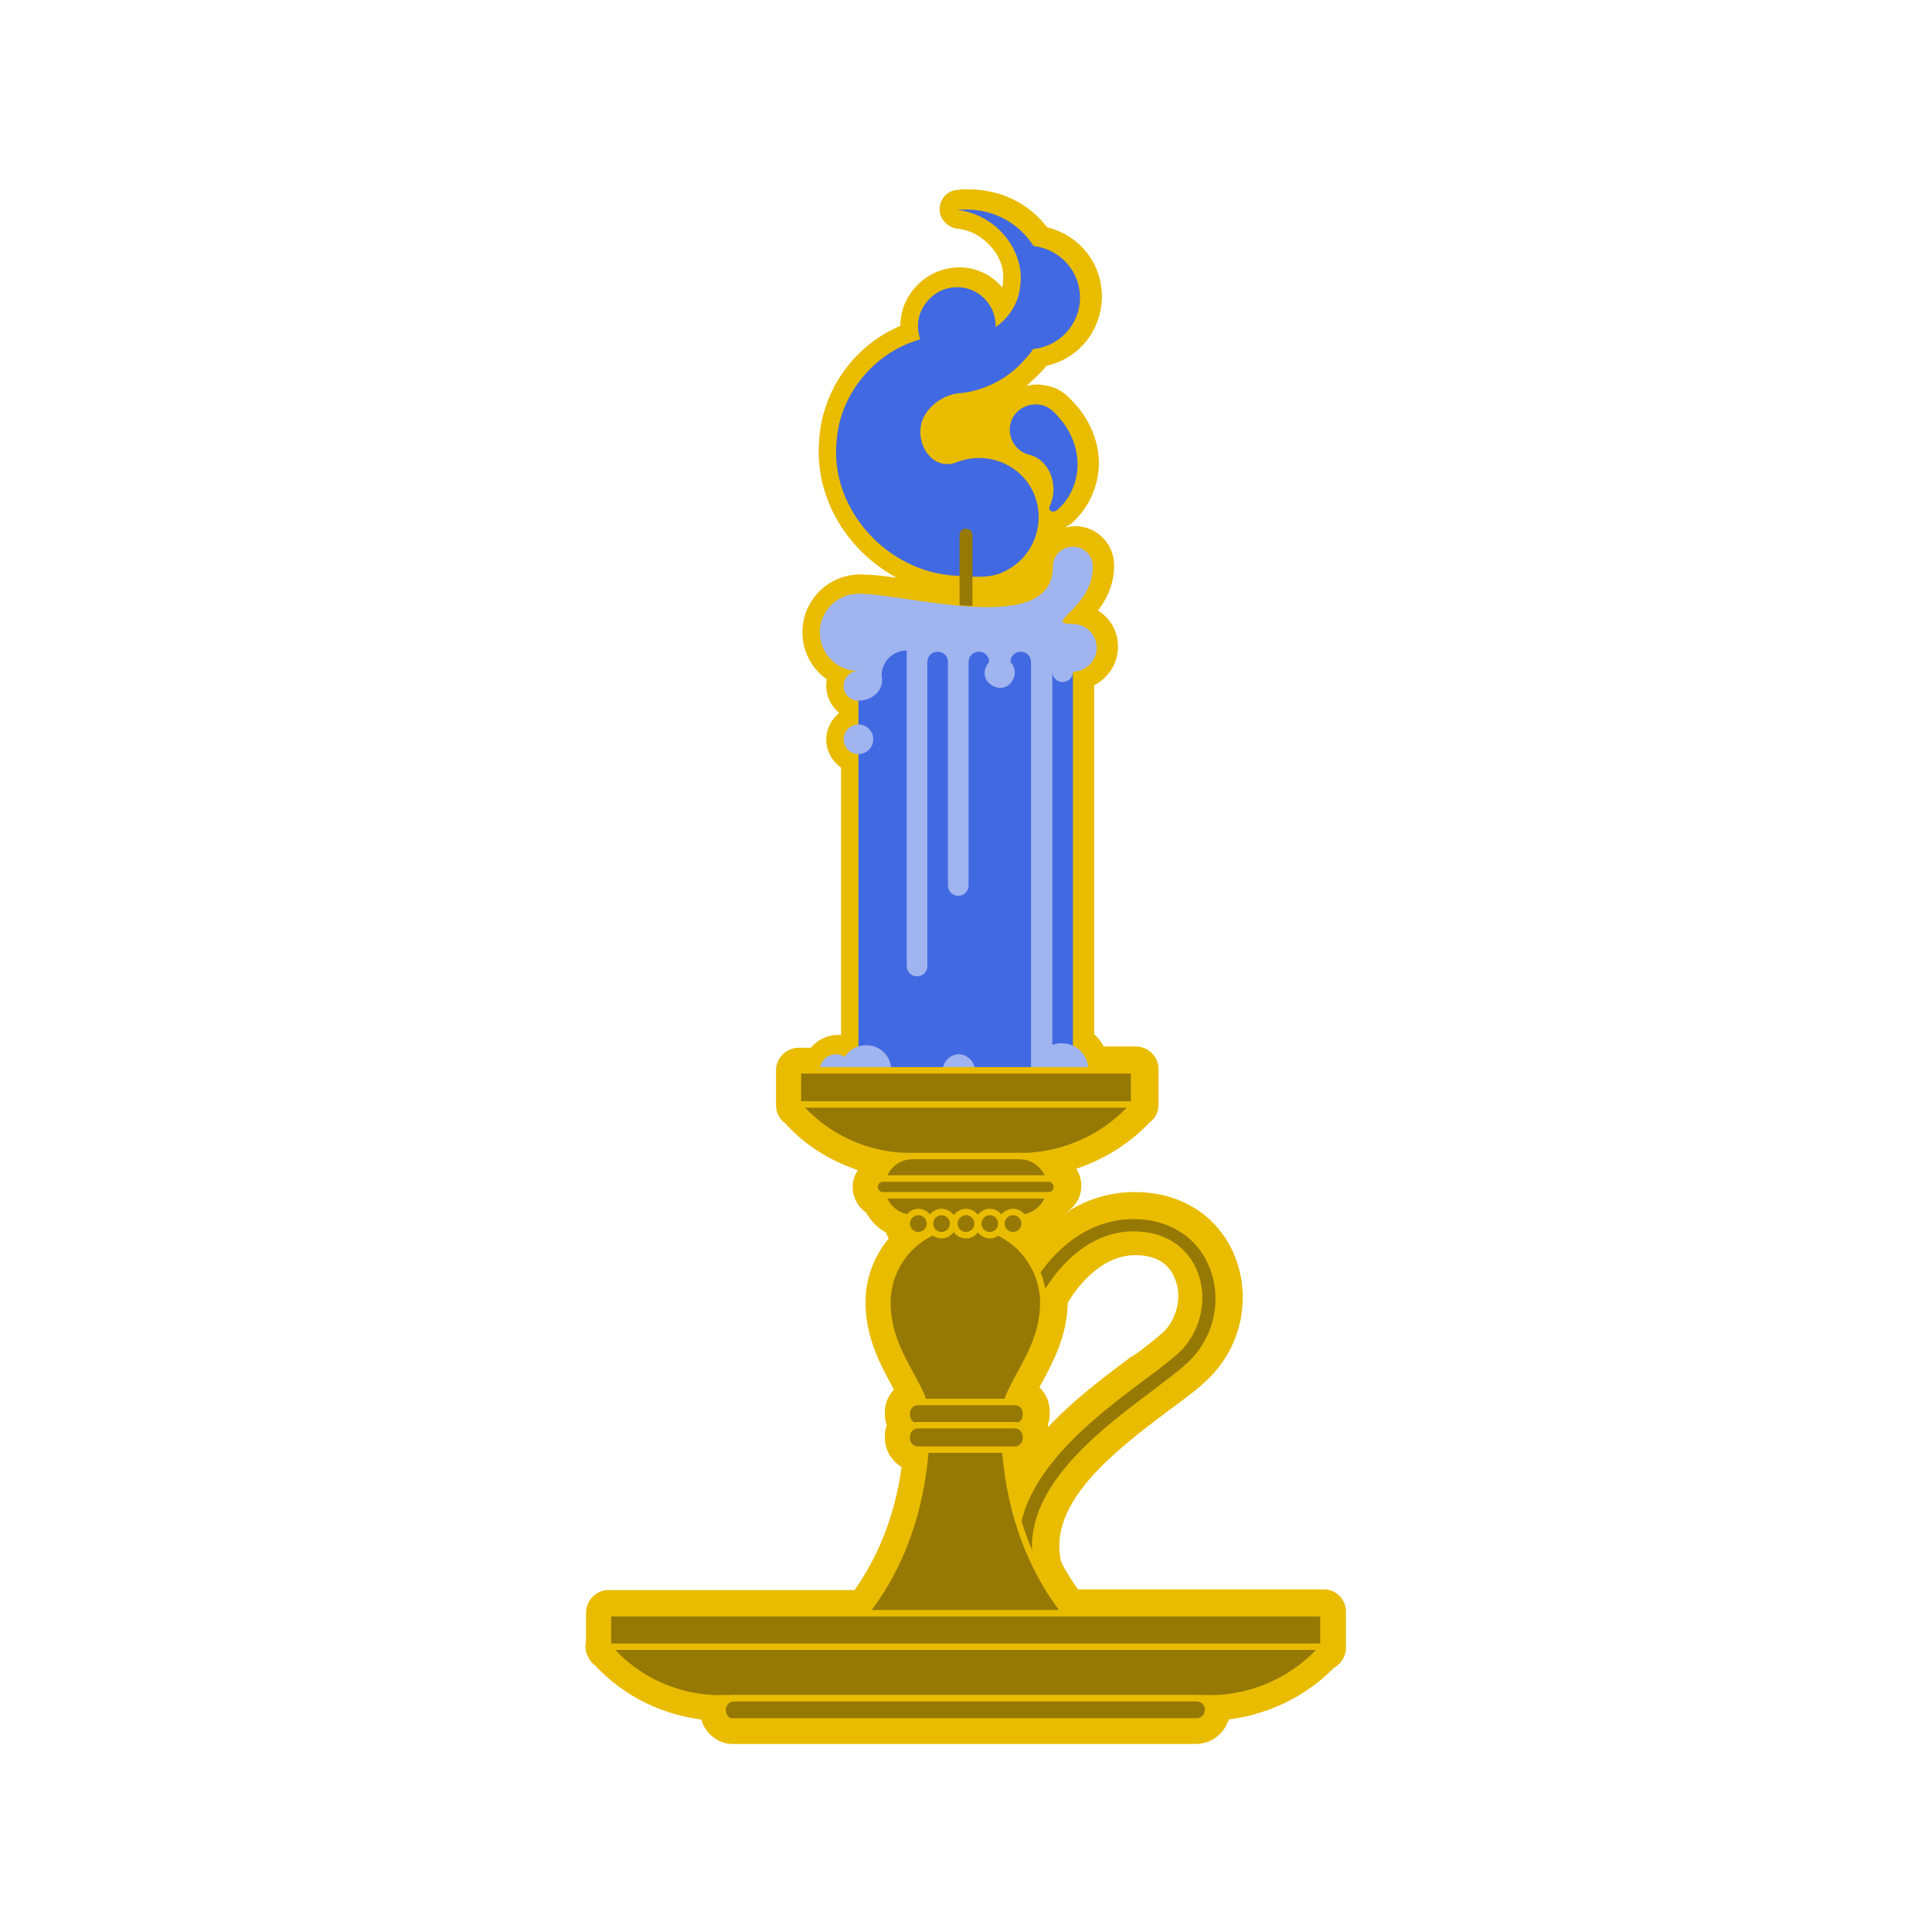
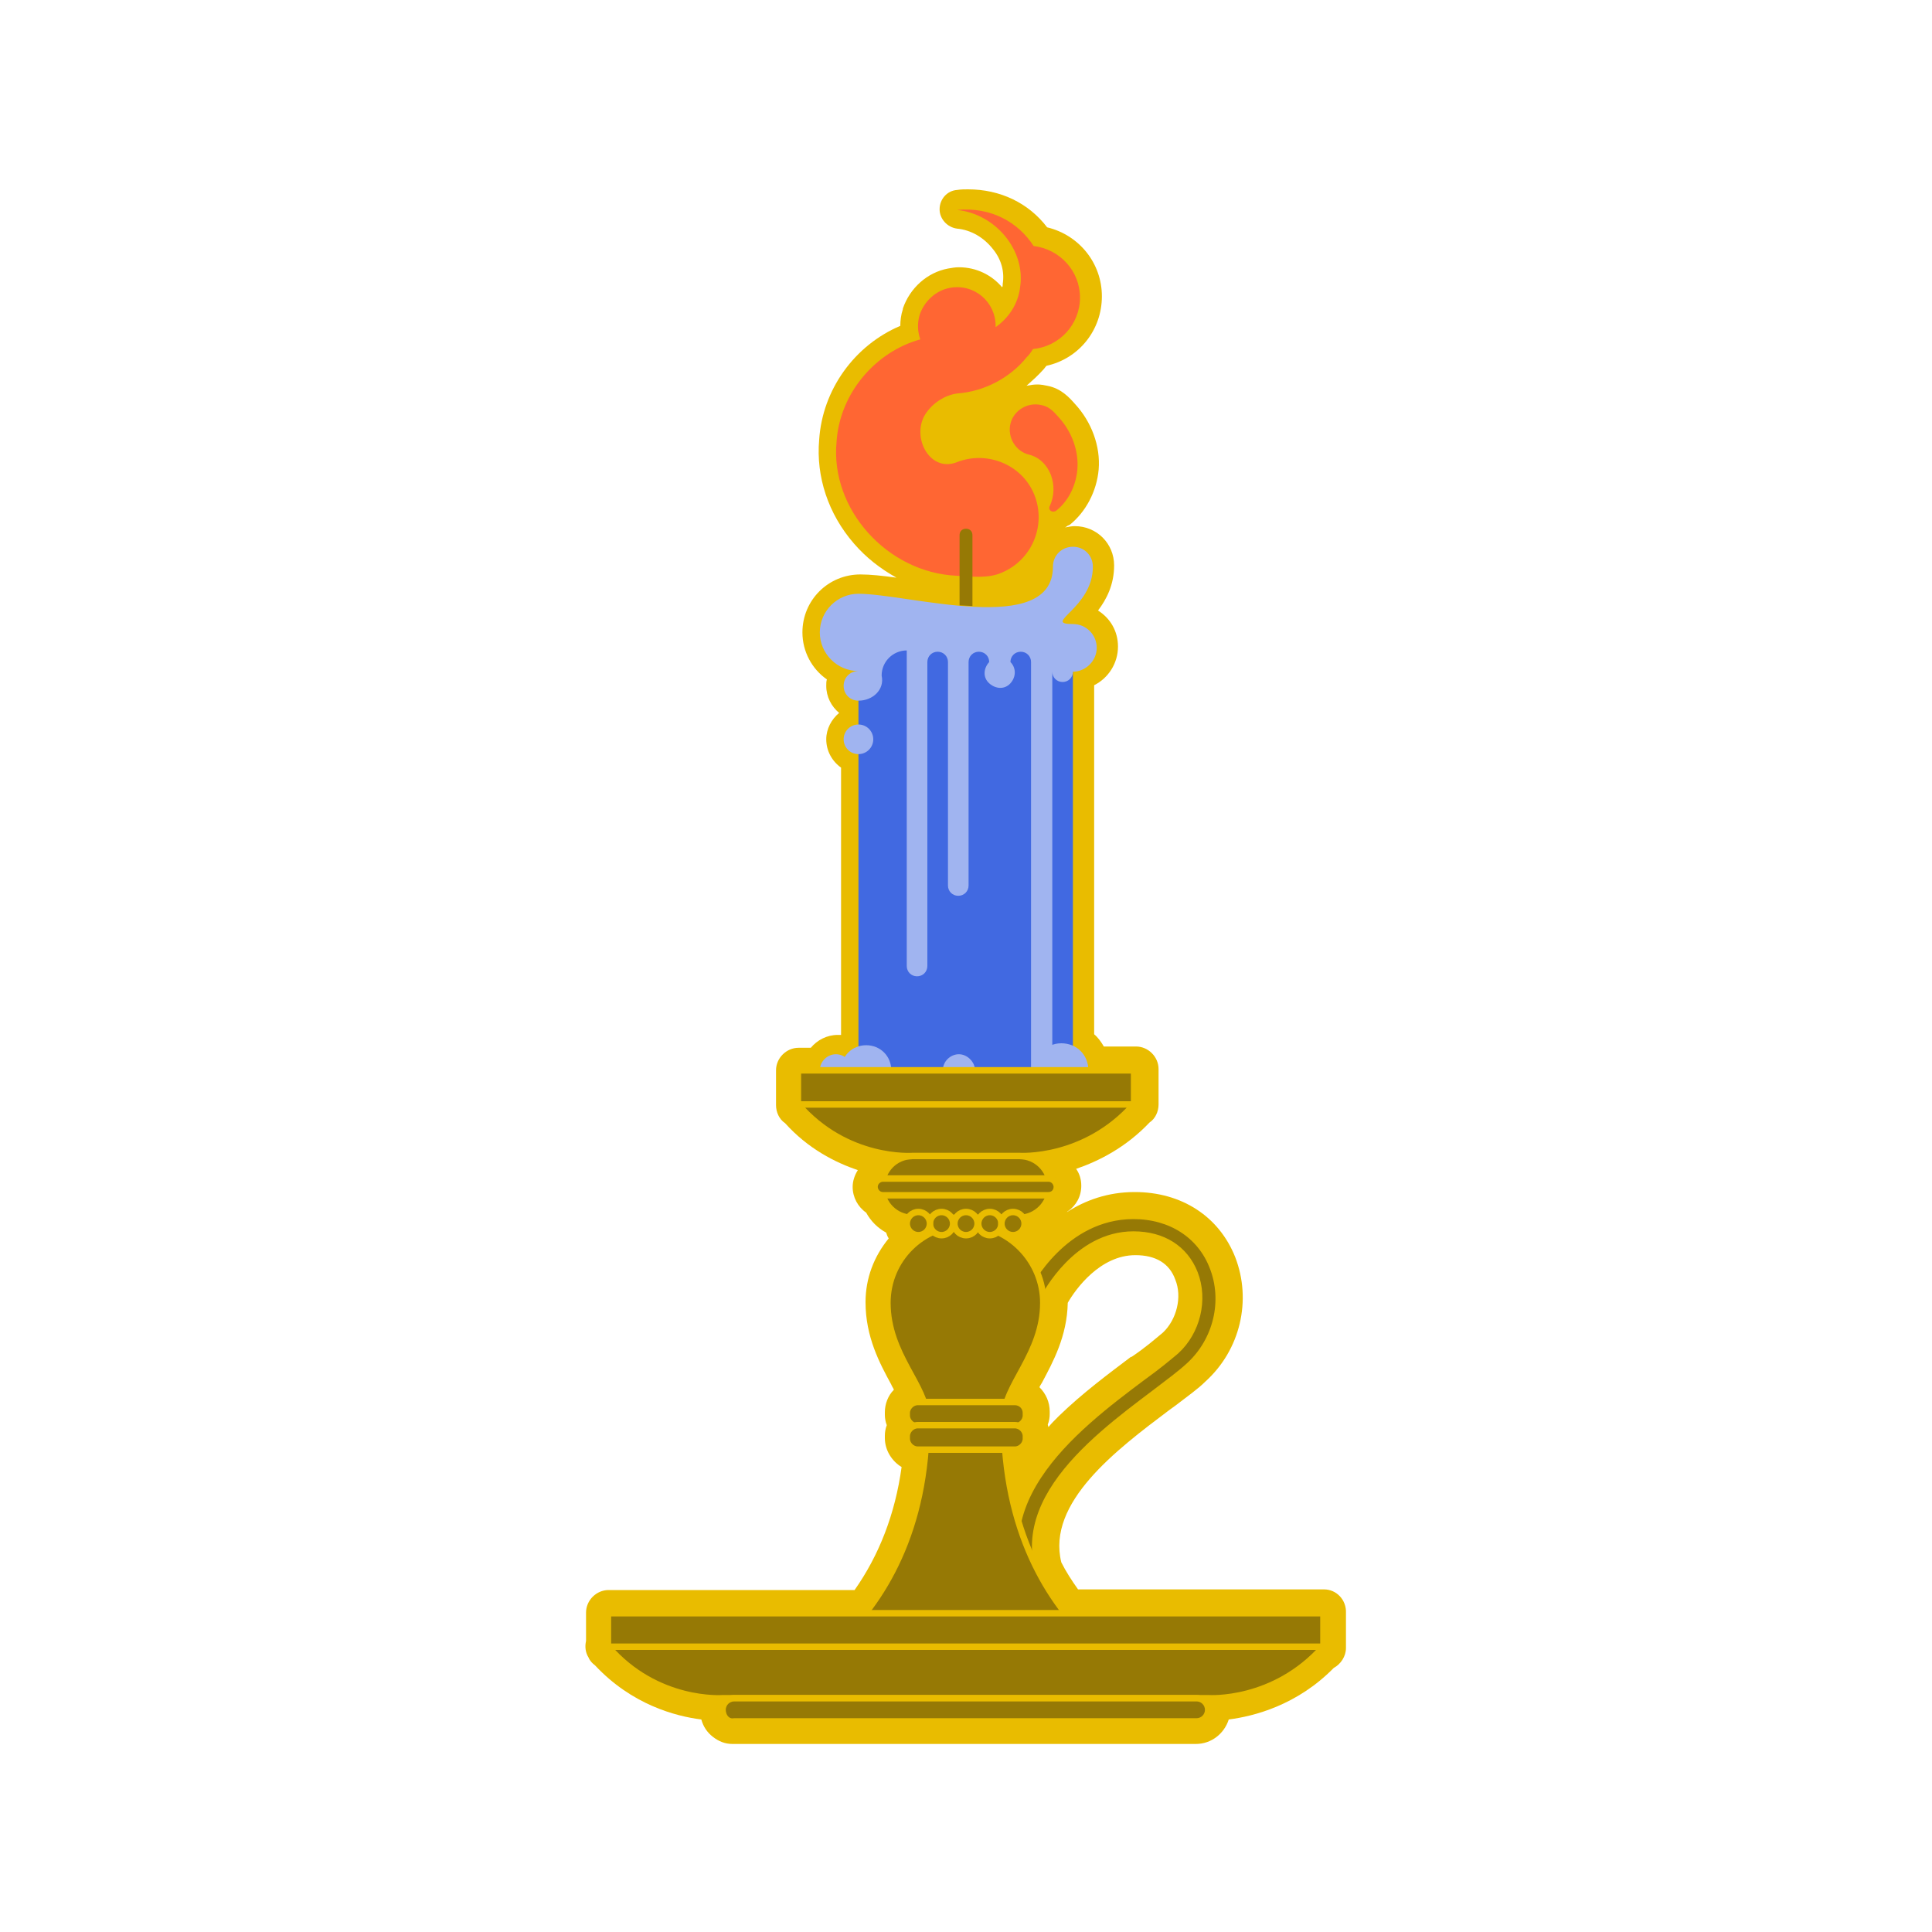
<svg xmlns="http://www.w3.org/2000/svg" version="1.1" id="레이어_1" x="0px" y="0px" viewBox="0 0 300 300" style="enable-background:new 0 0 300 300;" xml:space="preserve">
  <style type="text/css">
	.st0{fill:#E9BC00;}
	.st1{fill:#967905;stroke:#E9BC00;stroke-linecap:round;stroke-linejoin:round;stroke-miterlimit:10;}
	.st2{fill:#4169E1;}
	.st3{fill:#A0B4F0;}
- 	.st4{fill:#967905;}
+ 	.st4{fill:#FF6633;}
+ 	.st5{fill:#967905;}
</style>
-   <path class="st0" d="M205.6,246.8h-38.2c-1-1.4-1.9-2.8-2.6-4.2c-2.3-9.3,8.6-17.5,16.7-23.6l1.1-0.8c1.8-1.4,3.4-2.5,4.6-3.7  c5.4-4.9,7.2-12.6,4.6-19.3c-2.5-6.3-8.3-10.1-15.6-10.1c-4.2,0-7.7,1.3-10.5,3.1c0,0,0-0.1,0.1-0.1c1.3-0.9,2.1-2.3,2.1-4  c0-1-0.3-1.9-0.8-2.6c3.5-1.2,7.7-3.3,11.4-7.2c0.9-0.6,1.4-1.7,1.4-2.8V166c0-1.9-1.6-3.5-3.5-3.5h-5c-0.4-0.7-0.9-1.4-1.5-1.9  v-54.2c2.2-1.1,3.7-3.4,3.7-6c0-2.4-1.2-4.4-3.1-5.6c1.3-1.7,2.5-4,2.5-7c0-3.4-2.7-6.1-6.1-6.1c-0.5,0-1,0.1-1.5,0.2  c0.1-0.1,0.2-0.1,0.3-0.2c0.1-0.1,0.2-0.1,0.4-0.2c2.5-2,4.2-5.2,4.5-8.6c0.3-3.6-1.1-7.4-3.7-10.2c-0.8-0.9-2.1-2.4-4.3-2.8  c-0.5-0.1-1-0.2-1.5-0.2c-0.6,0-1.2,0.1-1.7,0.2c0.9-0.8,1.8-1.6,2.6-2.5c0.2-0.2,0.3-0.4,0.5-0.6c5-1.1,8.6-5.5,8.6-10.8  c0-5.1-3.5-9.5-8.5-10.7c-2.9-3.8-7.3-5.9-12.3-5.9h0c-0.5,0-1.1,0-1.7,0.1c-1.5,0.1-2.7,1.4-2.7,3c0,1.5,1.2,2.8,2.7,3  c2.2,0.2,4.2,1.4,5.6,3.2c1.3,1.6,1.8,3.5,1.5,5.4c0,0,0,0.1,0,0.1c0,0.1,0,0.3-0.1,0.4c-1.6-1.9-4-3.1-6.7-3.1  c-0.6,0-1.1,0.1-1.7,0.2c-3.2,0.6-5.9,3-7,6.2c0,0,0,0.1,0,0.1c-0.3,0.9-0.4,1.8-0.4,2.6c-7.1,3-12.1,9.9-12.6,17.7  c-0.5,5.7,1.4,11.5,5.4,16.1c1.9,2.2,4.1,3.9,6.6,5.3c-2.2-0.3-4-0.5-5.6-0.5c-5,0-9,4-9,9c0,3,1.5,5.7,3.8,7.3  c-0.1,0.3-0.1,0.6-0.1,1c0,1.7,0.8,3.2,2,4.2c-1.2,1-2,2.5-2,4.1c0,1.8,0.9,3.4,2.3,4.4v41.5c0,0,0,0,0,0c-0.2,0-0.3,0-0.5,0  c-1.7,0-3.2,0.8-4.2,2H124c-1.9,0-3.5,1.6-3.5,3.5v5.4c0,1.1,0.5,2.2,1.4,2.8c3.6,4,7.8,6.1,11.3,7.3c-0.5,0.8-0.8,1.7-0.8,2.6  c0,1.6,0.8,3.1,2.1,4c0.7,1.3,1.8,2.4,3.1,3.1c0.1,0.3,0.2,0.6,0.4,0.9c-2.3,2.8-3.6,6.2-3.6,9.9c0,5.4,2.2,9.5,4,12.8  c0.1,0.3,0.3,0.5,0.4,0.8c-0.9,0.9-1.4,2.2-1.4,3.5v0.4c0,0.5,0.1,1.1,0.3,1.6c-0.2,0.5-0.3,1.1-0.3,1.6v0.4c0,1.9,1.1,3.6,2.6,4.5  c-1,7.3-3.5,13.7-7.3,19.1H94.5c-1.9,0-3.5,1.6-3.5,3.5v4.4c-0.2,0.9-0.1,1.8,0.4,2.6c0.2,0.5,0.6,0.9,1,1.2  c5.7,6.1,12.5,7.9,16.5,8.4c0.3,1.1,0.9,2,1.8,2.7c0.9,0.7,1.9,1.1,3,1.1c0.2,0,0.3,0,0.5,0h71.5c2.4,0,4.4-1.6,5.1-3.8  c3.9-0.5,10.6-2.2,16.3-8c1.1-0.6,1.9-1.8,1.9-3.1v-5.4C209.1,248.4,207.5,246.8,205.6,246.8z M162.8,221.6c0-0.1-0.1-0.3-0.1-0.4  c0.2-0.5,0.3-1.1,0.3-1.6v-0.4c0-1.5-0.6-2.8-1.6-3.8c0.1-0.2,0.2-0.4,0.4-0.7c1.7-3.2,3.9-7.2,4-12.4c1.2-2.1,5-7.4,10.5-7.4  c3.2,0,5.3,1.3,6.2,3.8c1.1,2.7,0.2,6.2-1.9,8.2c-1.2,1-2.8,2.4-4.9,3.8c0,0,0,0-0.1,0c-3.3,2.5-7.5,5.6-11.2,9.2  C163.7,220.6,163.2,221.1,162.8,221.6z" />
+   <path class="st0" d="M205.6,246.8h-38.2c-1-1.4-1.9-2.8-2.6-4.2c-2.3-9.3,8.6-17.5,16.7-23.6l1.1-0.8c1.8-1.4,3.4-2.5,4.6-3.7  c5.4-4.9,7.2-12.6,4.6-19.3c-2.5-6.3-8.3-10.1-15.6-10.1c-4.2,0-7.7,1.3-10.5,3.1c0,0,0-0.1,0.1-0.1c1.3-0.9,2.1-2.3,2.1-4  c0-1-0.3-1.9-0.8-2.6c3.5-1.2,7.7-3.3,11.4-7.2c0.9-0.6,1.4-1.7,1.4-2.8V166c0-1.9-1.6-3.5-3.5-3.5h-5c-0.4-0.7-0.9-1.4-1.5-1.9  v-54.2c2.2-1.1,3.7-3.4,3.7-6c0-2.4-1.2-4.4-3.1-5.6c1.3-1.7,2.5-4,2.5-7c0-3.4-2.7-6.1-6.1-6.1c-0.5,0-1,0.1-1.5,0.2  c0.1-0.1,0.2-0.1,0.3-0.2s0.2-0.1,0.4-0.2c2.5-2,4.2-5.2,4.5-8.6c0.3-3.6-1.1-7.4-3.7-10.2c-0.8-0.9-2.1-2.4-4.3-2.8  c-0.5-0.1-1-0.2-1.5-0.2c-0.6,0-1.2,0.1-1.7,0.2c0.9-0.8,1.8-1.6,2.6-2.5c0.2-0.2,0.3-0.4,0.5-0.6c5-1.1,8.6-5.5,8.6-10.8  c0-5.1-3.5-9.5-8.5-10.7c-2.9-3.8-7.3-5.9-12.3-5.9l0,0c-0.5,0-1.1,0-1.7,0.1c-1.5,0.1-2.7,1.4-2.7,3c0,1.5,1.2,2.8,2.7,3  c2.2,0.2,4.2,1.4,5.6,3.2c1.3,1.6,1.8,3.5,1.5,5.4v0.1c0,0.1,0,0.3-0.1,0.4c-1.6-1.9-4-3.1-6.7-3.1c-0.6,0-1.1,0.1-1.7,0.2  c-3.2,0.6-5.9,3-7,6.2V48c-0.3,0.9-0.4,1.8-0.4,2.6c-7.1,3-12.1,9.9-12.6,17.7c-0.5,5.7,1.4,11.5,5.4,16.1c1.9,2.2,4.1,3.9,6.6,5.3  c-2.2-0.3-4-0.5-5.6-0.5c-5,0-9,4-9,9c0,3,1.5,5.7,3.8,7.3c-0.1,0.3-0.1,0.6-0.1,1c0,1.7,0.8,3.2,2,4.2c-1.2,1-2,2.5-2,4.1  c0,1.8,0.9,3.4,2.3,4.4v41.5l0,0c-0.2,0-0.3,0-0.5,0c-1.7,0-3.2,0.8-4.2,2H124c-1.9,0-3.5,1.6-3.5,3.5v5.4c0,1.1,0.5,2.2,1.4,2.8  c3.6,4,7.8,6.1,11.3,7.3c-0.5,0.8-0.8,1.7-0.8,2.6c0,1.6,0.8,3.1,2.1,4c0.7,1.3,1.8,2.4,3.1,3.1c0.1,0.3,0.2,0.6,0.4,0.9  c-2.3,2.8-3.6,6.2-3.6,9.9c0,5.4,2.2,9.5,4,12.8c0.1,0.3,0.3,0.5,0.4,0.8c-0.9,0.9-1.4,2.2-1.4,3.5v0.4c0,0.5,0.1,1.1,0.3,1.6  c-0.2,0.5-0.3,1.1-0.3,1.6v0.4c0,1.9,1.1,3.6,2.6,4.5c-1,7.3-3.5,13.7-7.3,19.1H94.5c-1.9,0-3.5,1.6-3.5,3.5v4.4  c-0.2,0.9-0.1,1.8,0.4,2.6c0.2,0.5,0.6,0.9,1,1.2c5.7,6.1,12.5,7.9,16.5,8.4c0.3,1.1,0.9,2,1.8,2.7s1.9,1.1,3,1.1c0.2,0,0.3,0,0.5,0  h71.5c2.4,0,4.4-1.6,5.1-3.8c3.9-0.5,10.6-2.2,16.3-8c1.1-0.6,1.9-1.8,1.9-3.1v-5.4C209.1,248.4,207.5,246.8,205.6,246.8z   M162.8,221.6c0-0.1-0.1-0.3-0.1-0.4c0.2-0.5,0.3-1.1,0.3-1.6v-0.4c0-1.5-0.6-2.8-1.6-3.8c0.1-0.2,0.2-0.4,0.4-0.7  c1.7-3.2,3.9-7.2,4-12.4c1.2-2.1,5-7.4,10.5-7.4c3.2,0,5.3,1.3,6.2,3.8c1.1,2.7,0.2,6.2-1.9,8.2c-1.2,1-2.8,2.4-4.9,3.8  c0,0,0,0-0.1,0c-3.3,2.5-7.5,5.6-11.2,9.2C163.7,220.6,163.2,221.1,162.8,221.6z" />
  <g>
    <path class="st1" d="M163,252c-0.5,0-0.9-0.2-1.2-0.6c-12.1-16.8,5.3-29.8,15.7-37.6c2.1-1.5,3.8-2.9,5.1-4c3.3-3,4.5-8,2.9-12.1   c-1.5-3.8-4.9-6-9.5-6c-8.9,0-13.7,9.5-13.8,9.6c-0.4,0.7-1.3,1-2,0.7c-0.7-0.4-1-1.3-0.7-2c0.2-0.5,5.7-11.2,16.5-11.2   c5.8,0,10.4,3,12.3,7.9c2.1,5.3,0.6,11.5-3.7,15.4c-1.3,1.2-3.2,2.6-5.3,4.2c-10.1,7.6-25.5,19.1-15.1,33.5   c0.5,0.7,0.3,1.6-0.3,2.1C163.6,251.9,163.3,252,163,252z" />
  </g>
  <rect x="133.3" y="98.2" class="st2" width="33.3" height="68" />
  <g>
    <circle class="st3" cx="133.3" cy="114.8" r="2.3" />
    <path class="st3" d="M133.3,108.8c-1.3,0-2.3-1-2.3-2.3s1-2.3,2.3-2.3c-3.3,0-6-2.7-6-6s2.7-6,6-6c7.7,0,30.2,6.8,30.2-4.2   c0-1.8,1.4-3.1,3.1-3.1c1.8,0,3.1,1.4,3.1,3.1c0,6.5-8,8.9-3.1,8.9c2.1,0,3.7,1.7,3.7,3.7s-1.7,3.7-3.7,3.7l0,0   c0,0.9-0.7,1.6-1.6,1.6c-0.9,0-1.6-0.7-1.6-1.6v62.1h-3.3v-63.6c0-0.9-0.7-1.6-1.6-1.6s-1.6,0.7-1.6,1.6c0.9,0.9,0.9,2.3,0,3.3   s-2.3,0.9-3.3,0s-0.9-2.3,0-3.3c0-0.9-0.7-1.6-1.6-1.6s-1.6,0.7-1.6,1.6l0,0v34.7c0,0.9-0.7,1.6-1.6,1.6s-1.6-0.7-1.6-1.6v-34.7   l0,0c0-0.9-0.7-1.6-1.6-1.6s-1.6,0.7-1.6,1.6v-0.4V150c0,0.9-0.7,1.6-1.6,1.6s-1.6-0.7-1.6-1.6v-49c-2.1,0-3.9,1.7-3.9,3.9   C137.4,107.1,135.5,108.8,133.3,108.8z" />
    <path class="st3" d="M160.6,166.2c0-2.2,1.8-4.2,4.2-4.2s4.2,1.8,4.2,4.2H160.6z" />
    <path class="st3" d="M127.3,166.2c0-1.4,1.2-2.5,2.5-2.5c1.4,0,2.5,1.2,2.5,2.5H127.3z" />
    <path class="st3" d="M146.4,166.2c0-1.4,1.2-2.5,2.5-2.5s2.5,1.2,2.5,2.5H146.4z" />
    <path class="st3" d="M130.6,166.2c0-2.2,1.7-3.9,3.9-3.9s3.9,1.7,3.9,3.9H130.6z" />
  </g>
  <g>
    <rect x="123.9" y="166.2" class="st1" width="52.2" height="5.4" />
    <path class="st1" d="M158.3,189.1h-16.6c-2.6,0-4.8-2.1-4.8-4.8l0,0c0-2.6,2.1-4.8,4.8-4.8h16.6c2.6,0,4.8,2.1,4.8,4.8l0,0   C163.1,186.9,160.9,189.1,158.3,189.1z" />
    <path class="st1" d="M162.8,185.6h-25.7c-0.8,0-1.3-0.7-1.3-1.3l0,0c0-0.8,0.7-1.3,1.3-1.3h25.7c0.8,0,1.3,0.7,1.3,1.3l0,0   C164.1,185,163.6,185.6,162.8,185.6z" />
    <path class="st1" d="M141.7,179.5c0,0-10.2,0.8-17.8-8h52.2c-7.7,8.7-17.8,8-17.8,8H141.7z" />
    <path class="st1" d="M112.3,264.7c4.4,0,31.6-9.7,31.6-44.5c0-5-6.1-9.8-6.1-17.9c0-6.8,5.5-12.1,12.1-12.1   c6.7,0,12.1,5.5,12.1,12.1c0,8-6.1,12.8-6.1,17.9c0,34.9,27.3,44.5,31.6,44.5H112.3z" />
    <circle class="st1" cx="150" cy="190" r="1.8" />
    <circle class="st1" cx="153.7" cy="190" r="1.8" />
    <circle class="st1" cx="157.3" cy="190" r="1.8" />
    <rect x="94.4" y="250.5" class="st1" width="111.1" height="5.4" />
    <path class="st1" d="M112.2,263.7c0,0-10.2,0.8-17.8-8h111.1c-7.7,8.7-17.8,8-17.8,8H112.2z" />
    <circle class="st1" cx="146.2" cy="190" r="1.8" />
    <circle class="st1" cx="142.6" cy="190" r="1.8" />
    <path class="st1" d="M159.3,219.4v0.4c0,0.9-0.8,1.7-1.7,1.7h-15.1c-0.9,0-1.7-0.8-1.7-1.7v-0.4c0-0.9,0.8-1.7,1.7-1.7h15.1   C158.5,217.7,159.3,218.4,159.3,219.4z" />
    <path class="st1" d="M159.3,223v0.4c0,0.9-0.8,1.7-1.7,1.7h-15.1c-0.9,0-1.7-0.8-1.7-1.7V223c0-0.9,0.8-1.7,1.7-1.7h15.1   C158.5,221.3,159.3,222.1,159.3,223z" />
    <path class="st1" d="M112.2,265.5L112.2,265.5c0-1,0.8-1.8,1.8-1.8h71.8c1,0,1.8,0.8,1.8,1.8l0,0c0,1-0.8,1.8-1.8,1.8H114   C113,267.5,112.2,266.6,112.2,265.5z" />
  </g>
  <g>
-     <path class="st2" d="M148.6,61.1c4.3-0.3,8.3-2.5,10.8-5.6c0.4-0.4,0.7-0.8,1-1.3c4.1-0.4,7.3-3.8,7.3-8c0-4.1-3.1-7.5-7.2-8   c-2.4-3.7-6.6-6.1-11.9-5.6c6,0.6,10.7,6.3,9.8,12c-0.3,2.6-1.8,4.8-3.8,6.2c0-0.1,0-0.2,0-0.2c0-3.7-3.3-6.6-7.1-5.9   c-2.2,0.4-4,2.1-4.7,4.2c-0.4,1.4-0.3,2.6,0.1,3.8c-6.9,1.9-12.5,8.3-13,15.9c-1,10.5,7.9,20.3,18.6,20.8c2.2,0.1,4.9,0.5,7.1-0.5   c4.7-2,6.9-7.4,5-12.1s-7.4-6.9-12.1-5c-4.3,1.6-7.2-4.3-4.6-7.8C144.9,62.6,146.6,61.4,148.6,61.1z" />
-     <path class="st2" d="M163,78.6c1.5-3.2,0-7.2-3.2-8c-2.1-0.5-3.4-2.7-2.9-4.8c0.5-2.1,2.7-3.4,4.8-2.9c1.2,0.2,2,1.1,2.7,1.9   c2.1,2.3,3.1,5.3,2.9,8c-0.2,2.7-1.5,5.1-3.3,6.5C163.4,79.7,162.7,79.2,163,78.6L163,78.6z" />
+     <path class="st4" d="M148.6,61.1c4.3-0.3,8.3-2.5,10.8-5.6c0.4-0.4,0.7-0.8,1-1.3c4.1-0.4,7.3-3.8,7.3-8c0-4.1-3.1-7.5-7.2-8   c-2.4-3.7-6.6-6.1-11.9-5.6c6,0.6,10.7,6.3,9.8,12c-0.3,2.6-1.8,4.8-3.8,6.2c0-0.1,0-0.2,0-0.2c0-3.7-3.3-6.6-7.1-5.9   c-2.2,0.4-4,2.1-4.7,4.2c-0.4,1.4-0.3,2.6,0.1,3.8c-6.9,1.9-12.5,8.3-13,15.9c-1,10.5,7.9,20.3,18.6,20.8c2.2,0.1,4.9,0.5,7.1-0.5   c4.7-2,6.9-7.4,5-12.1s-7.4-6.9-12.1-5c-4.3,1.6-7.2-4.3-4.6-7.8C144.9,62.6,146.6,61.4,148.6,61.1z" />
+     <path class="st4" d="M163,78.6c1.5-3.2,0-7.2-3.2-8c-2.1-0.5-3.4-2.7-2.9-4.8c0.5-2.1,2.7-3.4,4.8-2.9c1.2,0.2,2,1.1,2.7,1.9   c2.1,2.3,3.1,5.3,2.9,8c-0.2,2.7-1.5,5.1-3.3,6.5C163.4,79.7,162.7,79.2,163,78.6L163,78.6z" />
  </g>
-   <path class="st4" d="M149,94V83.1c0-0.6,0.4-1,1-1l0,0c0.6,0,1,0.4,1,1v11L149,94z" />
+   <path class="st5" d="M149,94V83.1c0-0.6,0.4-1,1-1l0,0c0.6,0,1,0.4,1,1v11L149,94z" />
</svg>
